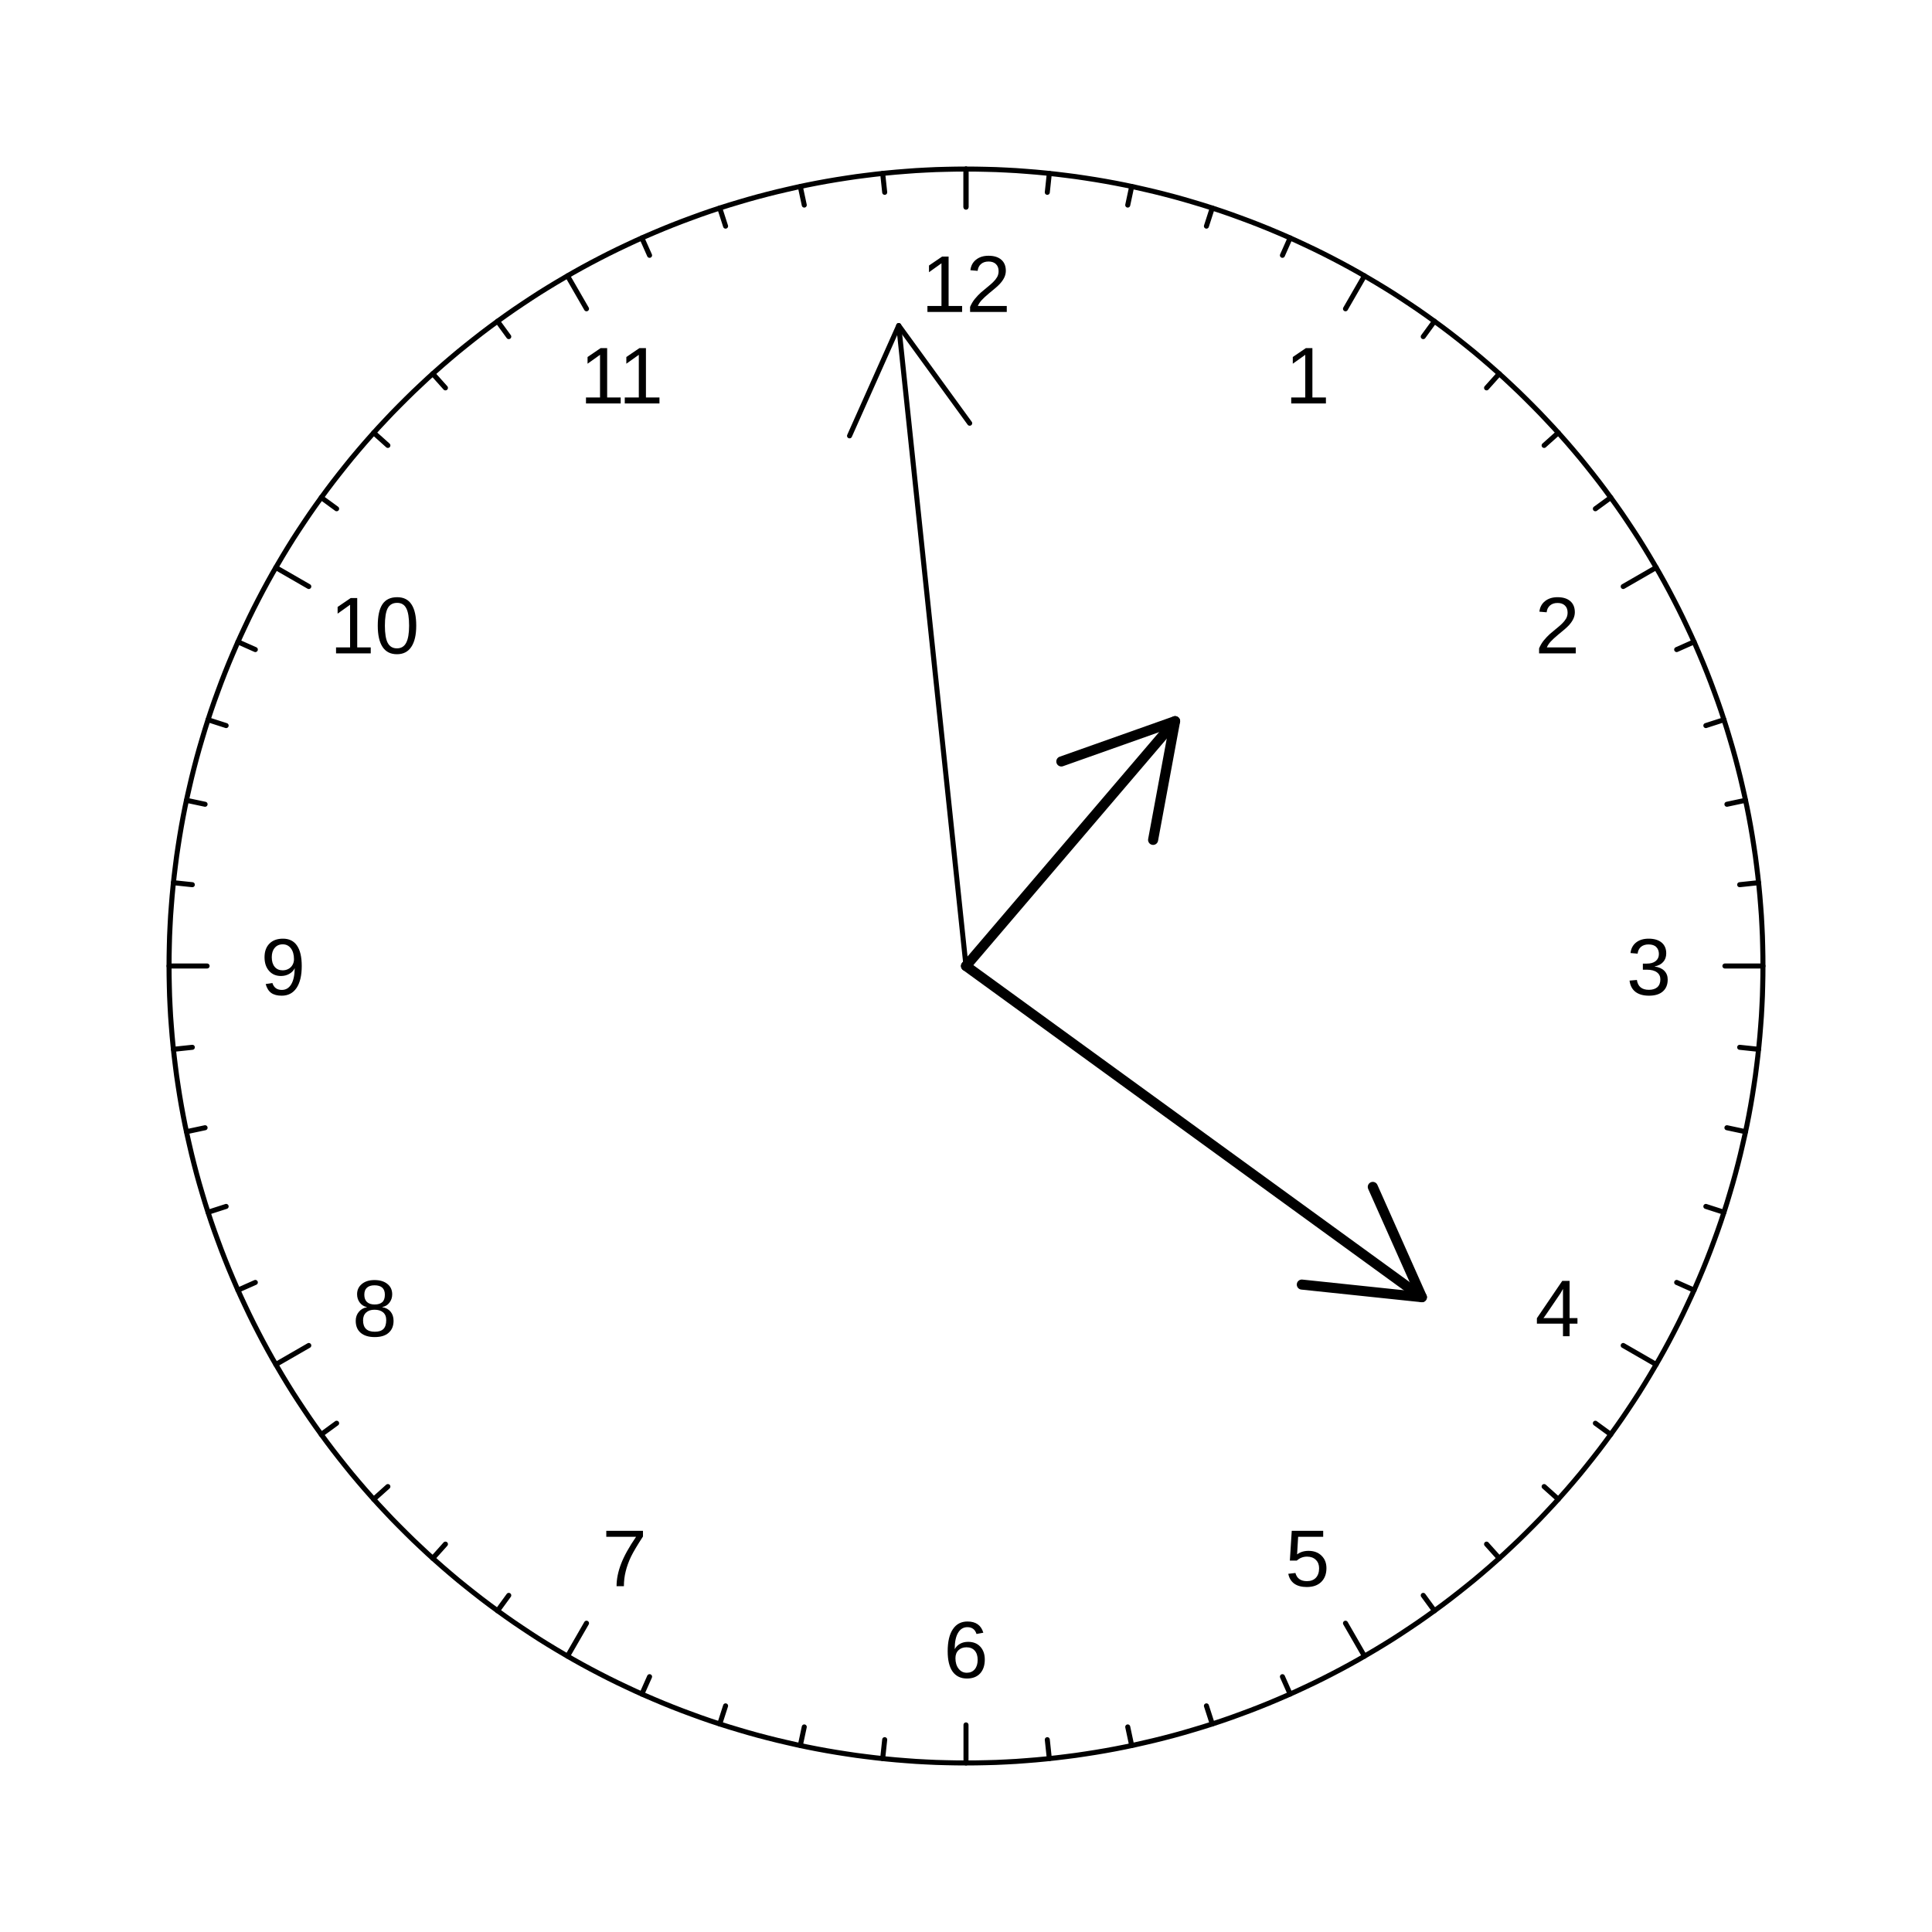
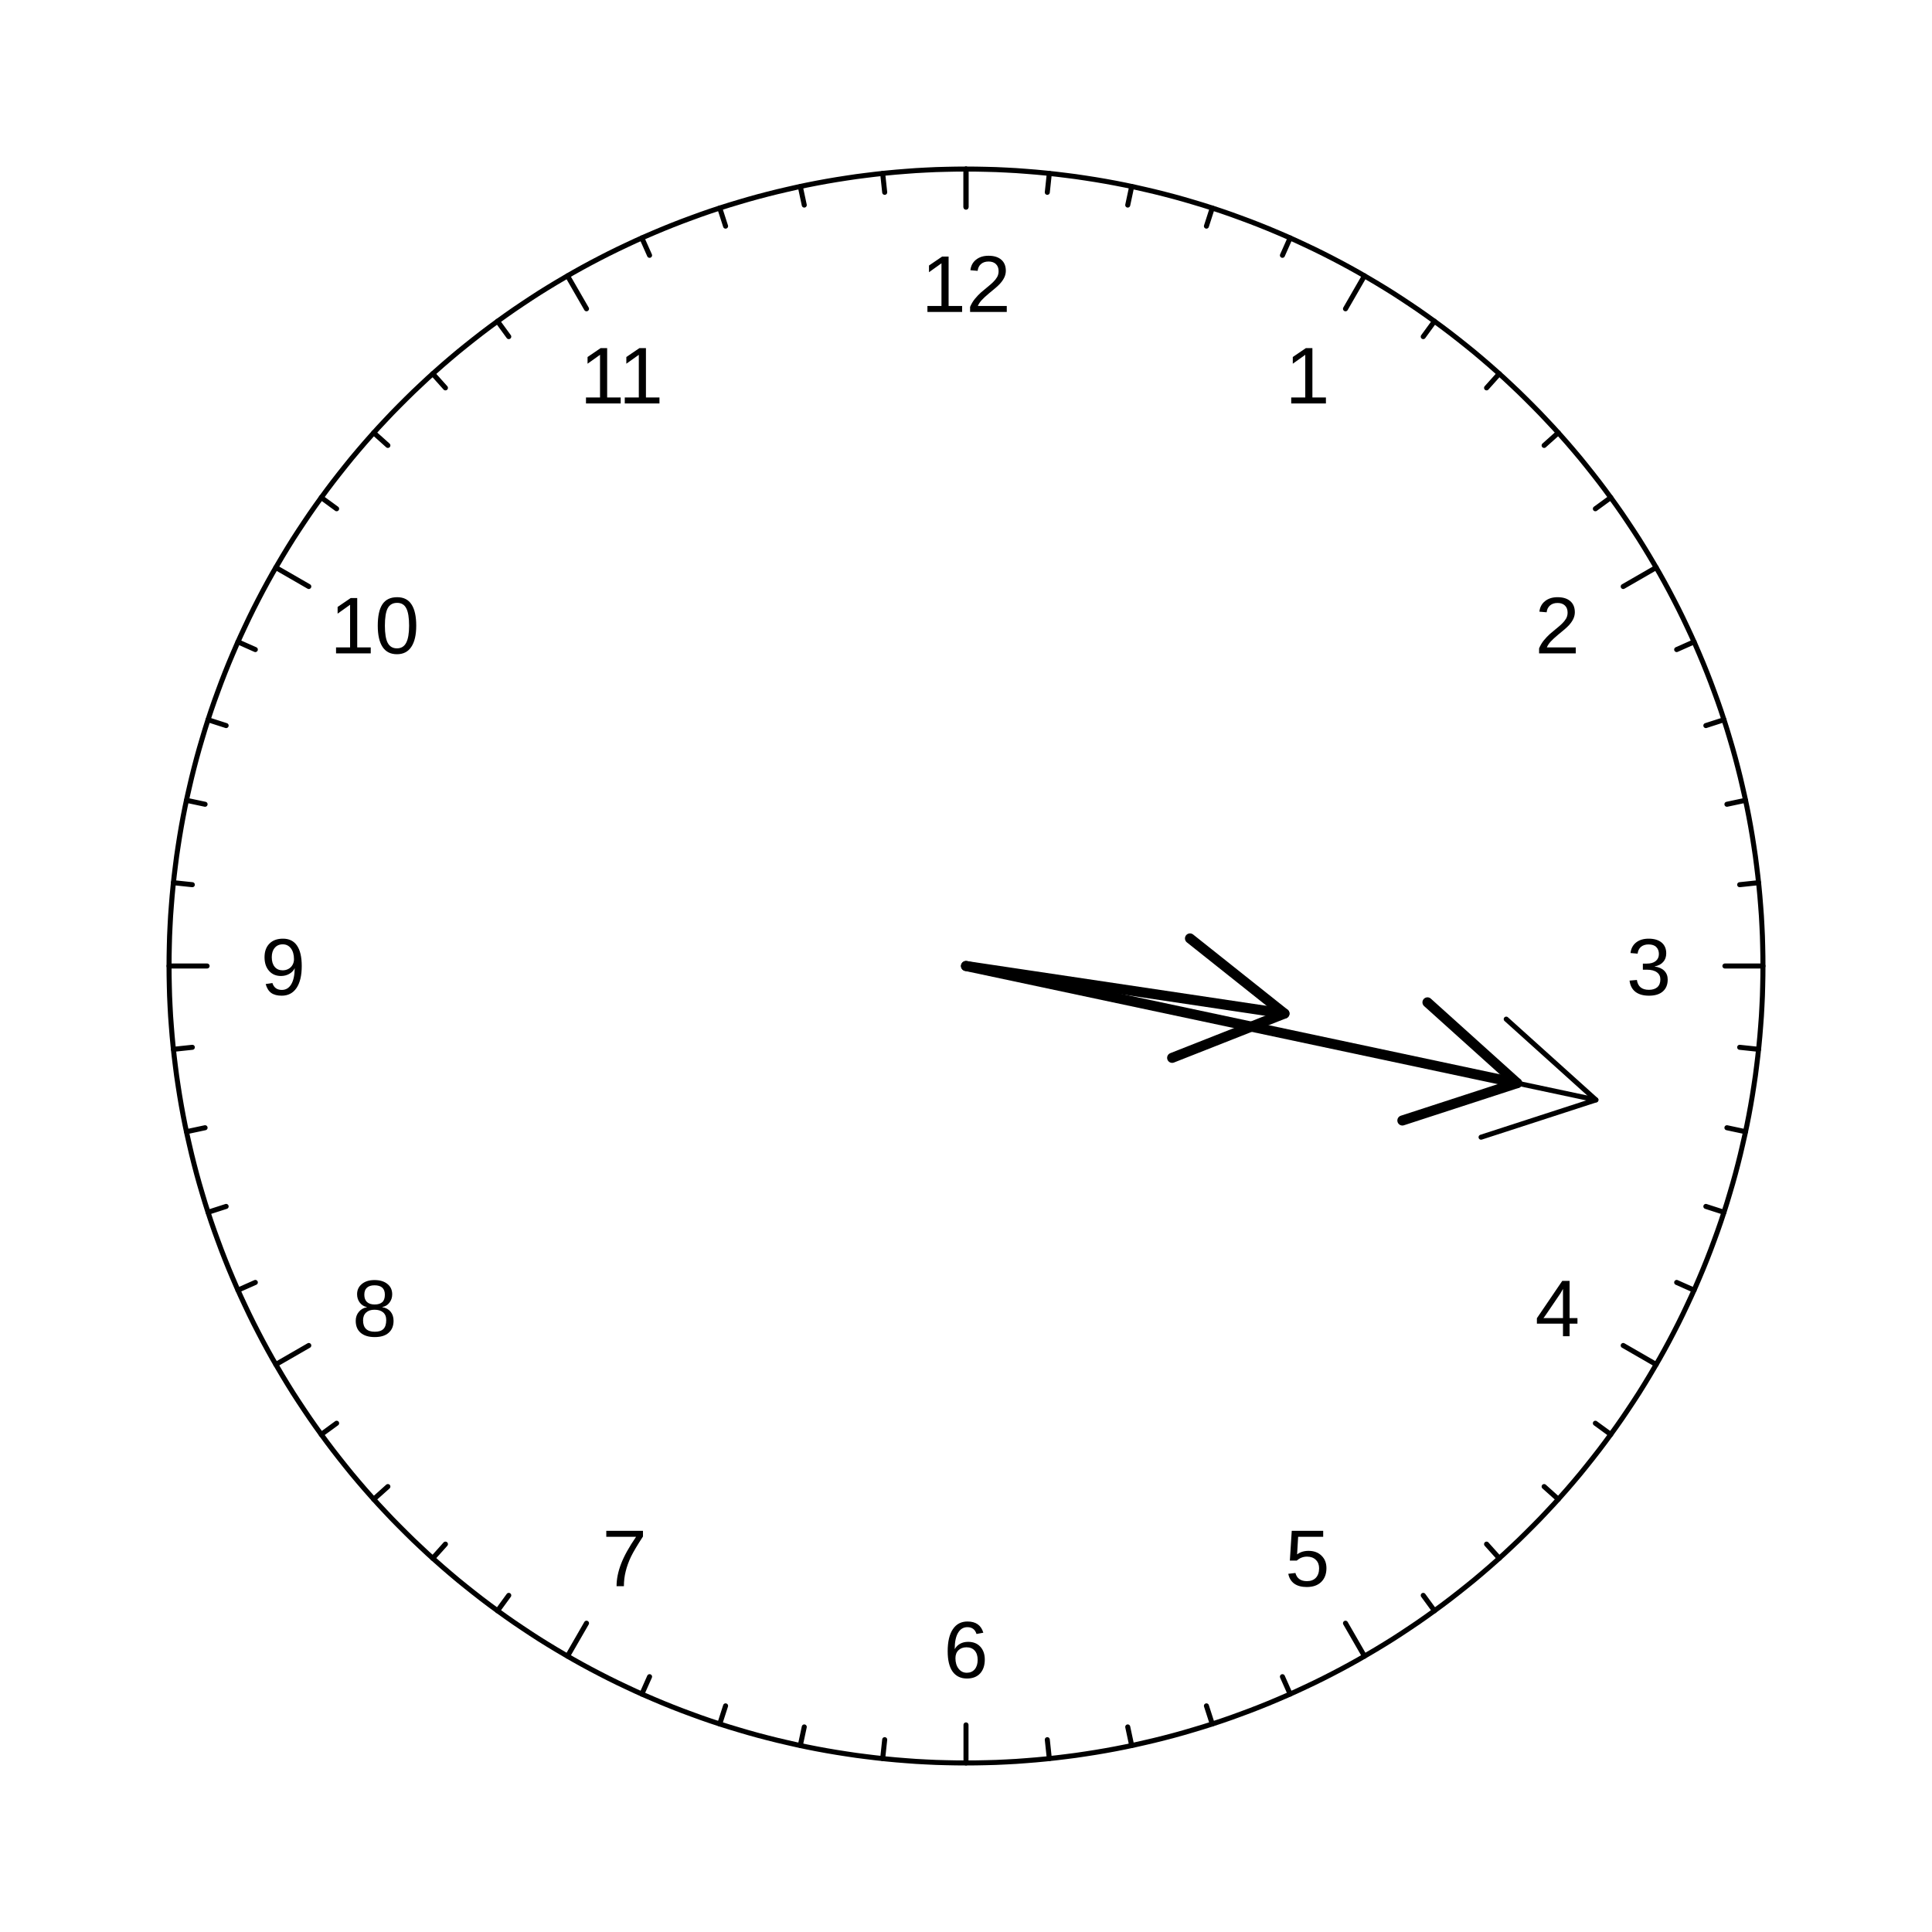
<svg xmlns="http://www.w3.org/2000/svg" viewBox="0 0 288.00 288.00">
  <defs>
    <style type="text/css">
    line, polyline, path, rect, circle {
      fill: none;
      stroke: #000000;
      stroke-linecap: round;
      stroke-linejoin: round;
      stroke-miterlimit: 10.00;
    }
  </style>
  </defs>
  <rect width="100%" height="100%" style="stroke: none; fill: #FFFFFF;" />
  <defs>
    <clipPath id="cpMTQuNHwyNzMuNnwyNzMuNnwxNC40">
      <rect x="14.40" y="14.40" width="259.20" height="259.20" />
    </clipPath>
  </defs>
  <polyline points="144.00,49.20 144.00,47.70 144.00,46.20 144.00,44.70 144.00,43.20 144.00,41.70 144.00,40.20 144.00,38.70 144.00,37.20 144.00,35.70 144.00,34.20 144.00,32.70 144.00,31.20 144.00,29.70 144.00,28.20 144.00,26.70 144.00,25.20 145.49,25.21 146.99,25.24 148.48,25.28 149.97,25.35 151.46,25.43 152.95,25.54 154.44,25.66 155.92,25.80 157.41,25.96 158.89,26.14 160.37,26.33 161.85,26.55 163.32,26.78 164.79,27.03 166.26,27.30 167.73,27.59 169.19,27.90 170.64,28.23 172.10,28.57 173.54,28.93 174.99,29.31 176.43,29.71 177.86,30.13 179.29,30.56 180.71,31.01 182.13,31.48 183.54,31.97 184.94,32.48 186.34,33.00 187.73,33.54 189.12,34.10 190.50,34.68 191.87,35.27 193.23,35.88 194.58,36.51 195.93,37.15 197.27,37.81 198.60,38.49 199.92,39.18 201.23,39.89 202.54,40.62 203.83,41.37 205.12,42.13 206.39,42.90 207.66,43.69 208.91,44.50 210.16,45.33 211.39,46.16 212.62,47.02 213.83,47.89 215.03,48.77 216.22,49.67 217.40,50.59 218.57,51.52 219.73,52.46 220.87,53.42 222.00,54.39 223.12,55.38 224.23,56.38 225.32,57.40 226.41,58.43 227.47,59.47 228.53,60.53 229.57,61.59 230.60,62.68 231.62,63.77 232.62,64.88 233.61,66.00 234.58,67.13 235.54,68.27 236.48,69.43 237.41,70.60 238.33,71.78 239.23,72.97 240.11,74.17 240.98,75.38 241.84,76.61 242.67,77.84 243.50,79.09 244.31,80.34 245.10,81.61 245.87,82.88 246.63,84.17 247.38,85.46 248.11,86.77 248.82,88.08 249.51,89.40 250.19,90.73 250.85,92.07 251.49,93.42 252.12,94.77 252.73,96.13 253.32,97.50 253.90,98.88 254.46,100.27 255.00,101.66 255.52,103.06 256.03,104.46 256.52,105.87 256.99,107.29 257.44,108.71 257.87,110.14 258.29,111.57 258.69,113.01 259.07,114.46 259.43,115.90 259.77,117.36 260.10,118.81 260.41,120.27 260.70,121.74 260.97,123.21 261.22,124.68 261.45,126.15 261.67,127.63 261.86,129.11 262.04,130.59 262.20,132.08 262.34,133.56 262.46,135.05 262.57,136.54 262.65,138.03 262.72,139.52 262.76,141.01 262.79,142.51 262.80,144.00 262.79,145.49 262.76,146.99 262.72,148.48 262.65,149.97 262.57,151.46 262.46,152.95 262.34,154.44 262.20,155.92 262.04,157.41 261.86,158.89 261.67,160.37 261.45,161.85 261.22,163.32 260.97,164.79 260.70,166.26 260.41,167.73 260.10,169.19 259.77,170.64 259.43,172.10 259.07,173.54 258.69,174.99 258.29,176.43 257.87,177.86 257.44,179.29 256.99,180.71 256.52,182.13 256.03,183.54 255.52,184.94 255.00,186.34 254.46,187.73 253.90,189.12 253.32,190.50 252.73,191.87 252.12,193.23 251.49,194.58 250.85,195.93 250.19,197.27 249.51,198.60 248.82,199.92 248.11,201.23 247.38,202.54 246.63,203.83 245.87,205.12 245.10,206.39 244.31,207.66 243.50,208.91 242.67,210.16 241.84,211.39 240.98,212.62 240.11,213.83 239.23,215.03 238.33,216.22 237.41,217.40 236.48,218.57 235.54,219.73 234.58,220.87 233.61,222.00 232.62,223.12 231.62,224.23 230.60,225.32 229.57,226.41 228.53,227.47 227.47,228.53 226.41,229.57 225.32,230.60 224.23,231.62 223.12,232.62 222.00,233.61 220.87,234.58 219.73,235.54 218.57,236.48 217.40,237.41 216.22,238.33 215.03,239.23 213.83,240.11 212.62,240.98 211.39,241.84 210.16,242.67 208.91,243.50 207.66,244.31 206.39,245.10 205.12,245.87 203.83,246.63 202.54,247.38 201.23,248.11 199.92,248.82 198.60,249.51 197.27,250.19 195.93,250.85 194.58,251.49 193.23,252.12 191.87,252.73 190.50,253.32 189.12,253.90 187.73,254.46 186.34,255.00 184.94,255.52 183.54,256.03 182.13,256.52 180.71,256.99 179.29,257.44 177.86,257.87 176.43,258.29 174.99,258.69 173.54,259.07 172.10,259.43 170.64,259.77 169.19,260.10 167.73,260.41 166.26,260.70 164.79,260.97 163.32,261.22 161.85,261.45 160.37,261.67 158.89,261.86 157.41,262.04 155.92,262.20 154.44,262.34 152.95,262.46 151.46,262.57 149.97,262.65 148.48,262.72 146.99,262.76 145.49,262.79 144.00,262.80 142.51,262.79 141.01,262.76 139.52,262.72 138.03,262.65 136.54,262.57 135.05,262.46 133.56,262.34 132.08,262.20 130.59,262.04 129.11,261.86 127.63,261.67 126.15,261.45 124.68,261.22 123.21,260.97 121.74,260.70 120.27,260.41 118.81,260.10 117.36,259.77 115.90,259.43 114.46,259.07 113.01,258.69 111.57,258.29 110.14,257.87 108.71,257.44 107.29,256.99 105.87,256.52 104.46,256.03 103.06,255.52 101.66,255.00 100.27,254.46 98.88,253.90 97.50,253.32 96.13,252.73 94.77,252.12 93.42,251.49 92.07,250.85 90.73,250.19 89.40,249.51 88.08,248.82 86.77,248.11 85.46,247.38 84.17,246.63 82.88,245.87 81.61,245.10 80.34,244.31 79.09,243.50 77.84,242.67 76.61,241.84 75.38,240.98 74.17,240.11 72.97,239.23 71.78,238.33 70.60,237.41 69.43,236.48 68.27,235.54 67.13,234.58 66.00,233.61 64.88,232.62 63.77,231.62 62.68,230.60 61.59,229.57 60.53,228.53 59.47,227.47 58.43,226.41 57.40,225.32 56.38,224.23 55.38,223.12 54.39,222.00 53.42,220.87 52.46,219.73 51.52,218.57 50.59,217.40 49.67,216.22 48.77,215.03 47.89,213.83 47.02,212.62 46.16,211.39 45.33,210.16 44.50,208.91 43.69,207.66 42.90,206.39 42.13,205.12 41.37,203.83 40.62,202.54 39.89,201.23 39.18,199.92 38.49,198.60 37.81,197.27 37.15,195.93 36.51,194.58 35.88,193.23 35.27,191.87 34.68,190.50 34.10,189.12 33.54,187.73 33.00,186.34 32.48,184.94 31.97,183.54 31.48,182.13 31.01,180.71 30.56,179.29 30.13,177.86 29.71,176.43 29.31,174.99 28.93,173.54 28.57,172.10 28.23,170.64 27.90,169.19 27.59,167.73 27.30,166.26 27.03,164.79 26.78,163.32 26.55,161.85 26.33,160.37 26.14,158.89 25.96,157.41 25.80,155.92 25.66,154.44 25.54,152.95 25.43,151.46 25.35,149.97 25.28,148.48 25.24,146.99 25.21,145.49 25.20,144.00 25.21,142.51 25.24,141.01 25.28,139.52 25.35,138.03 25.43,136.54 25.54,135.05 25.66,133.56 25.80,132.08 25.96,130.59 26.14,129.11 26.33,127.63 26.55,126.15 26.78,124.68 27.03,123.21 27.30,121.74 27.59,120.27 27.90,118.81 28.23,117.36 28.57,115.90 28.93,114.46 29.31,113.01 29.71,111.57 30.13,110.14 30.56,108.71 31.01,107.29 31.48,105.87 31.97,104.46 32.48,103.06 33.00,101.66 33.54,100.27 34.10,98.88 34.68,97.50 35.27,96.13 35.88,94.77 36.51,93.42 37.15,92.07 37.81,90.73 38.49,89.40 39.18,88.08 39.89,86.77 40.62,85.46 41.37,84.17 42.13,82.88 42.90,81.61 43.69,80.34 44.50,79.09 45.33,77.84 46.16,76.61 47.02,75.38 47.89,74.17 48.77,72.97 49.67,71.78 50.59,70.60 51.52,69.43 52.46,68.27 53.42,67.13 54.39,66.00 55.38,64.88 56.38,63.77 57.40,62.68 58.43,61.59 59.47,60.53 60.53,59.47 61.59,58.43 62.68,57.40 63.77,56.38 64.88,55.38 66.00,54.39 67.13,53.42 68.27,52.46 69.43,51.52 70.60,50.59 71.78,49.67 72.97,48.77 74.17,47.89 75.38,47.02 76.61,46.16 77.84,45.33 79.09,44.50 80.34,43.69 81.61,42.90 82.88,42.13 84.17,41.37 85.46,40.62 86.77,39.89 88.08,39.18 89.40,38.49 90.73,37.81 92.07,37.15 93.42,36.51 94.77,35.88 96.13,35.27 97.50,34.68 98.88,34.10 100.27,33.54 101.66,33.00 103.06,32.48 104.46,31.97 105.87,31.48 107.29,31.01 108.71,30.56 110.14,30.13 111.57,29.71 113.01,29.31 114.46,28.93 115.90,28.57 117.36,28.23 118.81,27.90 120.27,27.59 121.74,27.30 123.21,27.03 124.68,26.78 126.15,26.55 127.63,26.33 129.11,26.14 130.59,25.96 132.08,25.80 133.56,25.66 135.05,25.54 136.54,25.43 138.03,25.35 139.52,25.28 141.01,25.24 142.51,25.21 144.00,25.20 144.00,26.70 144.00,28.20 144.00,29.70 144.00,31.20 144.00,32.70 144.00,34.20 144.00,35.70 144.00,37.20 144.00,38.70 144.00,40.20 144.00,41.70 144.00,43.20 144.00,44.70 144.00,46.20 144.00,47.70 144.00,49.20 142.81,49.21 141.62,49.23 140.43,49.27 139.24,49.32 138.05,49.39 136.86,49.47 135.67,49.57 134.49,49.68 133.30,49.81 132.12,49.95 130.94,50.10 129.76,50.28 128.58,50.46 127.41,50.66 126.24,50.88 125.07,51.11 123.90,51.35 122.74,51.61 121.58,51.89 120.42,52.18 119.27,52.48 118.12,52.80 116.98,53.13 115.84,53.48 114.71,53.84 113.57,54.22 112.45,54.60 111.33,55.01 110.21,55.43 109.10,55.86 108.00,56.30 106.90,56.76 105.80,57.24 104.72,57.72 103.64,58.22 102.56,58.74 101.49,59.26 100.43,59.80 99.38,60.36 98.33,60.93 97.29,61.51 96.26,62.10 95.23,62.71 94.21,63.33 93.20,63.96 92.20,64.60 91.21,65.26 90.22,65.93 89.25,66.61 88.28,67.31 87.32,68.01 86.37,68.73 85.43,69.46 84.49,70.20 83.57,70.96 82.66,71.72 81.76,72.50 80.86,73.28 79.98,74.08 79.10,74.89 78.24,75.71 77.39,76.55 76.55,77.39 75.71,78.24 74.89,79.10 74.08,79.98 73.28,80.86 72.50,81.76 71.72,82.66 70.96,83.57 70.20,84.49 69.46,85.43 68.73,86.37 68.01,87.32 67.31,88.28 66.61,89.25 65.93,90.22 65.26,91.21 64.60,92.20 63.96,93.20 63.33,94.21 62.71,95.23 62.10,96.26 61.51,97.29 60.93,98.33 60.36,99.38 59.80,100.43 59.26,101.49 58.74,102.56 58.22,103.64 57.72,104.72 57.24,105.80 56.76,106.90 56.30,108.00 55.86,109.10 55.43,110.21 55.01,111.33 54.60,112.45 54.22,113.57 53.84,114.71 53.48,115.84 53.13,116.98 52.80,118.12 52.48,119.27 52.18,120.42 51.89,121.58 51.61,122.74 51.35,123.90 51.11,125.07 50.88,126.24 50.66,127.41 50.46,128.58 50.28,129.76 50.10,130.94 49.95,132.12 49.81,133.30 49.68,134.49 49.57,135.67 49.47,136.86 49.39,138.05 49.32,139.24 49.27,140.43 49.23,141.62 49.21,142.81 49.20,144.00 49.21,145.19 49.23,146.38 49.27,147.57 49.32,148.76 49.39,149.95 49.47,151.14 49.57,152.33 49.68,153.51 49.81,154.70 49.95,155.88 50.10,157.06 50.28,158.24 50.46,159.42 50.66,160.59 50.88,161.76 51.11,162.93 51.35,164.10 51.61,165.26 51.89,166.42 52.18,167.58 52.48,168.73 52.80,169.88 53.13,171.02 53.48,172.16 53.84,173.29 54.22,174.43 54.60,175.55 55.01,176.67 55.43,177.79 55.86,178.90 56.30,180.00 56.76,181.10 57.24,182.20 57.72,183.28 58.22,184.36 58.74,185.44 59.26,186.51 59.80,187.57 60.36,188.62 60.93,189.67 61.51,190.71 62.10,191.74 62.71,192.77 63.33,193.79 63.96,194.80 64.60,195.80 65.26,196.79 65.93,197.78 66.61,198.75 67.31,199.72 68.01,200.68 68.73,201.63 69.46,202.57 70.20,203.51 70.96,204.43 71.72,205.34 72.50,206.24 73.28,207.14 74.08,208.02 74.89,208.90 75.71,209.76 76.55,210.61 77.39,211.45 78.24,212.29 79.10,213.11 79.98,213.92 80.86,214.72 81.76,215.50 82.66,216.28 83.57,217.04 84.49,217.80 85.43,218.54 86.37,219.27 87.32,219.99 88.28,220.69 89.25,221.39 90.22,222.07 91.21,222.74 92.20,223.40 93.20,224.04 94.21,224.67 95.23,225.29 96.26,225.90 97.29,226.49 98.33,227.07 99.38,227.64 100.43,228.20 101.49,228.74 102.56,229.26 103.64,229.78 104.72,230.28 105.80,230.76 106.90,231.24 108.00,231.70 109.10,232.14 110.21,232.57 111.33,232.99 112.45,233.40 113.57,233.78 114.71,234.16 115.84,234.52 116.98,234.87 118.12,235.20 119.27,235.52 120.42,235.82 121.58,236.11 122.74,236.39 123.90,236.65 125.07,236.89 126.24,237.12 127.41,237.34 128.58,237.54 129.76,237.72 130.94,237.90 132.12,238.05 133.30,238.19 134.49,238.32 135.67,238.43 136.86,238.53 138.05,238.61 139.24,238.68 140.43,238.73 141.62,238.77 142.81,238.79 144.00,238.80 145.19,238.79 146.38,238.77 147.57,238.73 148.76,238.68 149.95,238.61 151.14,238.53 152.33,238.43 153.51,238.32 154.70,238.19 155.88,238.05 157.06,237.90 158.24,237.72 159.42,237.54 160.59,237.34 161.76,237.12 162.93,236.89 164.10,236.65 165.26,236.39 166.42,236.11 167.58,235.82 168.73,235.52 169.88,235.20 171.02,234.87 172.16,234.52 173.29,234.16 174.43,233.78 175.55,233.40 176.67,232.99 177.79,232.57 178.90,232.14 180.00,231.70 181.10,231.24 182.20,230.76 183.28,230.28 184.36,229.78 185.44,229.26 186.51,228.74 187.57,228.20 188.62,227.64 189.67,227.07 190.71,226.49 191.74,225.90 192.77,225.29 193.79,224.67 194.80,224.04 195.80,223.40 196.79,222.74 197.78,222.07 198.75,221.39 199.72,220.69 200.68,219.99 201.63,219.27 202.57,218.54 203.51,217.80 204.43,217.04 205.34,216.28 206.24,215.50 207.14,214.72 208.02,213.92 208.90,213.11 209.76,212.29 210.61,211.45 211.45,210.61 212.29,209.76 213.11,208.90 213.92,208.02 214.72,207.14 215.50,206.24 216.28,205.34 217.04,204.43 217.80,203.51 218.54,202.57 219.27,201.63 219.99,200.68 220.69,199.72 221.39,198.75 222.07,197.78 222.74,196.79 223.40,195.80 224.04,194.80 224.67,193.79 225.29,192.77 225.90,191.74 226.49,190.71 227.07,189.67 227.64,188.62 228.20,187.57 228.74,186.51 229.26,185.44 229.78,184.36 230.28,183.28 230.76,182.20 231.24,181.10 231.70,180.00 232.14,178.90 232.57,177.79 232.99,176.67 233.40,175.55 233.78,174.43 234.16,173.29 234.52,172.16 234.87,171.02 235.20,169.88 235.52,168.73 235.82,167.58 236.11,166.42 236.39,165.26 236.65,164.10 236.89,162.93 237.12,161.76 237.34,160.59 237.54,159.42 237.72,158.24 237.90,157.06 238.05,155.88 238.19,154.70 238.32,153.51 238.43,152.33 238.53,151.14 238.61,149.95 238.68,148.76 238.73,147.57 238.77,146.38 238.79,145.19 238.80,144.00 238.79,142.81 238.77,141.62 238.73,140.43 238.68,139.24 238.61,138.05 238.53,136.86 238.43,135.67 238.32,134.49 238.19,133.30 238.05,132.12 237.90,130.94 237.72,129.76 237.54,128.58 237.34,127.41 237.12,126.24 236.89,125.07 236.65,123.90 236.39,122.74 236.11,121.58 235.82,120.42 235.52,119.27 235.20,118.12 234.87,116.98 234.52,115.84 234.16,114.71 233.78,113.57 233.40,112.45 232.99,111.33 232.57,110.21 232.14,109.10 231.70,108.00 231.24,106.90 230.76,105.80 230.28,104.72 229.78,103.64 229.26,102.56 228.74,101.49 228.20,100.43 227.64,99.38 227.07,98.33 226.49,97.29 225.90,96.26 225.29,95.23 224.67,94.21 224.04,93.20 223.40,92.20 222.74,91.21 222.07,90.22 221.39,89.25 220.69,88.28 219.99,87.32 219.27,86.37 218.54,85.43 217.80,84.49 217.04,83.57 216.28,82.66 215.50,81.76 214.72,80.86 213.92,79.98 213.11,79.10 212.29,78.24 211.45,77.39 210.61,76.55 209.76,75.71 208.90,74.89 208.02,74.08 207.14,73.28 206.24,72.50 205.34,71.72 204.43,70.96 203.51,70.20 202.57,69.46 201.63,68.73 200.68,68.01 199.72,67.31 198.75,66.61 197.78,65.93 196.79,65.26 195.80,64.60 194.80,63.96 193.79,63.33 192.77,62.71 191.74,62.10 190.71,61.51 189.67,60.93 188.62,60.36 187.57,59.80 186.51,59.26 185.44,58.74 184.36,58.22 183.28,57.72 182.20,57.24 181.10,56.76 180.00,56.30 178.90,55.86 177.79,55.43 176.67,55.01 175.55,54.60 174.43,54.22 173.29,53.84 172.16,53.48 171.02,53.13 169.88,52.80 168.73,52.48 167.58,52.18 166.42,51.89 165.26,51.61 164.10,51.35 162.93,51.11 161.76,50.88 160.59,50.66 159.42,50.46 158.24,50.28 157.06,50.10 155.88,49.95 154.70,49.81 153.51,49.68 152.33,49.57 151.14,49.47 149.95,49.39 148.76,49.32 147.57,49.27 146.38,49.23 145.19,49.21 144.00,49.20 144.00,49.20 " style="stroke-width: 0.75; stroke: none;" clip-path="url(#cpMTQuNHwyNzMuNnwyNzMuNnwxNC40)" />
  <polyline points="144.00,25.20 145.49,25.21 146.99,25.24 148.48,25.28 149.97,25.35 151.46,25.43 152.95,25.54 154.44,25.66 155.92,25.80 157.41,25.96 158.89,26.14 160.37,26.33 161.85,26.55 163.32,26.78 164.79,27.03 166.26,27.30 167.73,27.59 169.19,27.90 170.64,28.23 172.10,28.57 173.54,28.93 174.99,29.31 176.43,29.71 177.86,30.13 179.29,30.56 180.71,31.01 182.13,31.48 183.54,31.97 184.94,32.48 186.34,33.00 187.73,33.54 189.12,34.10 190.50,34.68 191.87,35.27 193.23,35.88 194.58,36.51 195.93,37.15 197.27,37.81 198.60,38.49 199.92,39.18 201.23,39.89 202.54,40.62 203.83,41.37 205.12,42.13 206.39,42.90 207.66,43.69 208.91,44.50 210.16,45.33 211.39,46.16 212.62,47.02 213.83,47.89 215.03,48.77 216.22,49.67 217.40,50.59 218.57,51.52 219.73,52.46 220.87,53.42 222.00,54.39 223.12,55.38 224.23,56.38 225.32,57.40 226.41,58.43 227.47,59.47 228.53,60.53 229.57,61.59 230.60,62.68 231.62,63.77 232.62,64.88 233.61,66.00 234.58,67.13 235.54,68.27 236.48,69.43 237.41,70.60 238.33,71.78 239.23,72.97 240.11,74.17 240.98,75.38 241.84,76.61 242.67,77.84 243.50,79.09 244.31,80.34 245.10,81.61 245.87,82.88 246.63,84.17 247.38,85.46 248.11,86.77 248.82,88.08 249.51,89.40 250.19,90.73 250.85,92.07 251.49,93.42 252.12,94.77 252.73,96.13 253.32,97.50 253.90,98.88 254.46,100.27 255.00,101.66 255.52,103.06 256.03,104.46 256.52,105.87 256.99,107.29 257.44,108.71 257.87,110.14 258.29,111.57 258.69,113.01 259.07,114.46 259.43,115.90 259.77,117.36 260.10,118.81 260.41,120.27 260.70,121.74 260.97,123.21 261.22,124.68 261.45,126.15 261.67,127.63 261.86,129.11 262.04,130.59 262.20,132.08 262.34,133.56 262.46,135.05 262.57,136.54 262.65,138.03 262.72,139.52 262.76,141.01 262.79,142.51 262.80,144.00 262.79,145.49 262.76,146.99 262.72,148.48 262.65,149.97 262.57,151.46 262.46,152.95 262.34,154.44 262.20,155.92 262.04,157.41 261.86,158.89 261.67,160.37 261.45,161.85 261.22,163.32 260.97,164.79 260.70,166.26 260.41,167.73 260.10,169.19 259.77,170.64 259.43,172.10 259.07,173.54 258.69,174.99 258.29,176.43 257.87,177.86 257.44,179.29 256.99,180.71 256.52,182.13 256.03,183.54 255.52,184.94 255.00,186.34 254.46,187.73 253.90,189.12 253.32,190.50 252.73,191.87 252.12,193.23 251.49,194.58 250.85,195.93 250.19,197.27 249.51,198.60 248.82,199.92 248.11,201.23 247.38,202.54 246.63,203.83 245.87,205.12 245.10,206.39 244.31,207.66 243.50,208.91 242.67,210.16 241.84,211.39 240.98,212.62 240.11,213.83 239.23,215.03 238.33,216.22 237.41,217.40 236.48,218.57 235.54,219.73 234.58,220.87 233.61,222.00 232.62,223.12 231.62,224.23 230.60,225.32 229.57,226.41 228.53,227.47 227.47,228.53 226.41,229.57 225.32,230.60 224.23,231.62 223.12,232.62 222.00,233.61 220.87,234.58 219.73,235.54 218.57,236.48 217.40,237.41 216.22,238.33 215.03,239.23 213.83,240.11 212.62,240.98 211.39,241.84 210.16,242.67 208.91,243.50 207.66,244.31 206.39,245.10 205.12,245.87 203.83,246.63 202.54,247.38 201.23,248.11 199.92,248.82 198.60,249.51 197.27,250.19 195.93,250.85 194.58,251.49 193.23,252.12 191.87,252.73 190.50,253.32 189.12,253.90 187.73,254.46 186.34,255.00 184.94,255.52 183.54,256.03 182.13,256.52 180.71,256.99 179.29,257.44 177.86,257.87 176.43,258.29 174.99,258.69 173.54,259.07 172.10,259.43 170.64,259.77 169.19,260.10 167.73,260.41 166.26,260.70 164.79,260.97 163.32,261.22 161.85,261.45 160.37,261.67 158.89,261.86 157.41,262.04 155.92,262.20 154.44,262.34 152.95,262.46 151.46,262.57 149.97,262.65 148.48,262.72 146.99,262.76 145.49,262.79 144.00,262.80 142.51,262.79 141.01,262.76 139.52,262.72 138.03,262.65 136.54,262.57 135.05,262.46 133.56,262.34 132.08,262.20 130.59,262.04 129.11,261.86 127.63,261.67 126.15,261.45 124.68,261.22 123.21,260.97 121.74,260.70 120.27,260.41 118.81,260.10 117.36,259.77 115.90,259.43 114.46,259.07 113.01,258.69 111.57,258.29 110.14,257.87 108.71,257.44 107.29,256.99 105.87,256.52 104.46,256.03 103.06,255.52 101.66,255.00 100.27,254.46 98.88,253.90 97.50,253.32 96.13,252.73 94.77,252.12 93.42,251.49 92.07,250.85 90.73,250.19 89.40,249.51 88.08,248.82 86.77,248.11 85.46,247.38 84.17,246.63 82.88,245.87 81.61,245.10 80.34,244.31 79.09,243.50 77.84,242.67 76.61,241.84 75.38,240.98 74.17,240.11 72.97,239.23 71.78,238.33 70.60,237.41 69.43,236.48 68.27,235.54 67.13,234.58 66.00,233.61 64.88,232.62 63.77,231.62 62.68,230.60 61.59,229.57 60.53,228.53 59.47,227.47 58.43,226.41 57.40,225.32 56.38,224.23 55.38,223.12 54.39,222.00 53.42,220.87 52.46,219.73 51.52,218.57 50.59,217.40 49.67,216.22 48.77,215.03 47.89,213.83 47.02,212.62 46.16,211.39 45.33,210.16 44.50,208.91 43.69,207.66 42.90,206.39 42.13,205.12 41.37,203.83 40.62,202.54 39.89,201.23 39.18,199.92 38.49,198.60 37.81,197.27 37.15,195.93 36.51,194.58 35.88,193.23 35.27,191.87 34.68,190.50 34.10,189.12 33.54,187.73 33.00,186.34 32.48,184.94 31.97,183.54 31.48,182.13 31.01,180.71 30.56,179.29 30.13,177.86 29.71,176.43 29.31,174.99 28.93,173.54 28.57,172.10 28.23,170.64 27.90,169.19 27.59,167.73 27.30,166.26 27.03,164.79 26.78,163.32 26.55,161.85 26.33,160.37 26.14,158.89 25.96,157.41 25.80,155.92 25.66,154.44 25.54,152.95 25.43,151.46 25.35,149.97 25.28,148.48 25.24,146.99 25.21,145.49 25.20,144.00 25.21,142.51 25.24,141.01 25.28,139.52 25.35,138.03 25.43,136.54 25.54,135.05 25.66,133.56 25.80,132.08 25.96,130.59 26.14,129.11 26.33,127.63 26.55,126.15 26.78,124.68 27.03,123.21 27.30,121.74 27.59,120.27 27.90,118.81 28.23,117.36 28.57,115.90 28.93,114.46 29.31,113.01 29.71,111.57 30.13,110.14 30.56,108.71 31.01,107.29 31.48,105.87 31.97,104.46 32.48,103.06 33.00,101.66 33.54,100.27 34.10,98.88 34.68,97.50 35.27,96.13 35.88,94.77 36.51,93.42 37.15,92.07 37.81,90.73 38.49,89.40 39.18,88.08 39.89,86.77 40.62,85.46 41.37,84.17 42.13,82.88 42.90,81.61 43.69,80.34 44.50,79.09 45.33,77.84 46.16,76.61 47.02,75.38 47.89,74.17 48.77,72.97 49.67,71.78 50.59,70.60 51.52,69.43 52.46,68.27 53.42,67.13 54.39,66.00 55.38,64.88 56.38,63.77 57.40,62.68 58.43,61.59 59.47,60.53 60.53,59.47 61.59,58.43 62.68,57.40 63.77,56.38 64.88,55.38 66.00,54.39 67.13,53.42 68.27,52.46 69.43,51.52 70.60,50.59 71.78,49.67 72.97,48.77 74.17,47.89 75.38,47.02 76.61,46.16 77.84,45.33 79.09,44.50 80.34,43.69 81.61,42.90 82.88,42.13 84.17,41.37 85.46,40.62 86.77,39.89 88.08,39.18 89.40,38.49 90.73,37.81 92.07,37.15 93.42,36.51 94.77,35.88 96.13,35.27 97.50,34.68 98.88,34.10 100.27,33.54 101.66,33.00 103.06,32.48 104.46,31.97 105.87,31.48 107.29,31.01 108.71,30.56 110.14,30.13 111.57,29.71 113.01,29.31 114.46,28.93 115.90,28.57 117.36,28.23 118.81,27.90 120.27,27.59 121.74,27.30 123.21,27.03 124.68,26.78 126.15,26.55 127.63,26.33 129.11,26.14 130.59,25.96 132.08,25.80 133.56,25.66 135.05,25.54 136.54,25.43 138.03,25.35 139.52,25.28 141.01,25.24 142.51,25.21 144.00,25.20 " style="stroke-width: 0.75;" clip-path="url(#cpMTQuNHwyNzMuNnwyNzMuNnwxNC40)" />
  <polyline points="144.00,25.20 144.00,30.87 " style="stroke-width: 0.75;" clip-path="url(#cpMTQuNHwyNzMuNnwyNzMuNnwxNC40)" />
  <polyline points="203.40,41.12 200.57,46.03 " style="stroke-width: 0.75;" clip-path="url(#cpMTQuNHwyNzMuNnwyNzMuNnwxNC40)" />
  <polyline points="246.88,84.60 241.97,87.43 " style="stroke-width: 0.75;" clip-path="url(#cpMTQuNHwyNzMuNnwyNzMuNnwxNC40)" />
  <polyline points="262.80,144.00 257.13,144.00 " style="stroke-width: 0.75;" clip-path="url(#cpMTQuNHwyNzMuNnwyNzMuNnwxNC40)" />
  <polyline points="246.88,203.40 241.97,200.57 " style="stroke-width: 0.75;" clip-path="url(#cpMTQuNHwyNzMuNnwyNzMuNnwxNC40)" />
  <polyline points="203.40,246.88 200.57,241.97 " style="stroke-width: 0.75;" clip-path="url(#cpMTQuNHwyNzMuNnwyNzMuNnwxNC40)" />
  <polyline points="144.00,262.80 144.00,257.13 " style="stroke-width: 0.75;" clip-path="url(#cpMTQuNHwyNzMuNnwyNzMuNnwxNC40)" />
  <polyline points="84.60,246.88 87.43,241.97 " style="stroke-width: 0.75;" clip-path="url(#cpMTQuNHwyNzMuNnwyNzMuNnwxNC40)" />
  <polyline points="41.12,203.40 46.03,200.57 " style="stroke-width: 0.75;" clip-path="url(#cpMTQuNHwyNzMuNnwyNzMuNnwxNC40)" />
  <polyline points="25.20,144.00 30.87,144.00 " style="stroke-width: 0.75;" clip-path="url(#cpMTQuNHwyNzMuNnwyNzMuNnwxNC40)" />
  <polyline points="41.12,84.60 46.03,87.43 " style="stroke-width: 0.75;" clip-path="url(#cpMTQuNHwyNzMuNnwyNzMuNnwxNC40)" />
  <polyline points="84.60,41.12 87.43,46.03 " style="stroke-width: 0.75;" clip-path="url(#cpMTQuNHwyNzMuNnwyNzMuNnwxNC40)" />
  <polyline points="144.00,25.20 144.00,30.87 " style="stroke-width: 0.75;" clip-path="url(#cpMTQuNHwyNzMuNnwyNzMuNnwxNC40)" />
  <polyline points="156.42,25.85 156.12,28.67 " style="stroke-width: 0.75;" clip-path="url(#cpMTQuNHwyNzMuNnwyNzMuNnwxNC40)" />
  <polyline points="168.70,27.80 168.11,30.57 " style="stroke-width: 0.75;" clip-path="url(#cpMTQuNHwyNzMuNnwyNzMuNnwxNC40)" />
  <polyline points="180.71,31.01 179.84,33.71 " style="stroke-width: 0.75;" clip-path="url(#cpMTQuNHwyNzMuNnwyNzMuNnwxNC40)" />
  <polyline points="192.32,35.47 191.17,38.06 " style="stroke-width: 0.75;" clip-path="url(#cpMTQuNHwyNzMuNnwyNzMuNnwxNC40)" />
  <polyline points="213.83,47.89 212.16,50.18 " style="stroke-width: 0.75;" clip-path="url(#cpMTQuNHwyNzMuNnwyNzMuNnwxNC40)" />
  <polyline points="223.49,55.71 221.60,57.82 " style="stroke-width: 0.75;" clip-path="url(#cpMTQuNHwyNzMuNnwyNzMuNnwxNC40)" />
  <polyline points="232.29,64.51 230.18,66.40 " style="stroke-width: 0.75;" clip-path="url(#cpMTQuNHwyNzMuNnwyNzMuNnwxNC40)" />
  <polyline points="240.11,74.17 237.82,75.84 " style="stroke-width: 0.75;" clip-path="url(#cpMTQuNHwyNzMuNnwyNzMuNnwxNC40)" />
  <polyline points="252.53,95.68 249.94,96.83 " style="stroke-width: 0.75;" clip-path="url(#cpMTQuNHwyNzMuNnwyNzMuNnwxNC40)" />
  <polyline points="256.99,107.29 254.29,108.16 " style="stroke-width: 0.75;" clip-path="url(#cpMTQuNHwyNzMuNnwyNzMuNnwxNC40)" />
  <polyline points="260.20,119.30 257.43,119.89 " style="stroke-width: 0.75;" clip-path="url(#cpMTQuNHwyNzMuNnwyNzMuNnwxNC40)" />
  <polyline points="262.15,131.58 259.33,131.88 " style="stroke-width: 0.75;" clip-path="url(#cpMTQuNHwyNzMuNnwyNzMuNnwxNC40)" />
  <polyline points="262.15,156.42 259.33,156.12 " style="stroke-width: 0.75;" clip-path="url(#cpMTQuNHwyNzMuNnwyNzMuNnwxNC40)" />
  <polyline points="260.20,168.70 257.43,168.11 " style="stroke-width: 0.75;" clip-path="url(#cpMTQuNHwyNzMuNnwyNzMuNnwxNC40)" />
  <polyline points="256.99,180.71 254.29,179.84 " style="stroke-width: 0.75;" clip-path="url(#cpMTQuNHwyNzMuNnwyNzMuNnwxNC40)" />
  <polyline points="252.53,192.32 249.94,191.17 " style="stroke-width: 0.75;" clip-path="url(#cpMTQuNHwyNzMuNnwyNzMuNnwxNC40)" />
  <polyline points="240.11,213.83 237.82,212.16 " style="stroke-width: 0.75;" clip-path="url(#cpMTQuNHwyNzMuNnwyNzMuNnwxNC40)" />
  <polyline points="232.29,223.49 230.18,221.60 " style="stroke-width: 0.75;" clip-path="url(#cpMTQuNHwyNzMuNnwyNzMuNnwxNC40)" />
  <polyline points="223.49,232.29 221.60,230.18 " style="stroke-width: 0.75;" clip-path="url(#cpMTQuNHwyNzMuNnwyNzMuNnwxNC40)" />
  <polyline points="213.83,240.11 212.16,237.82 " style="stroke-width: 0.75;" clip-path="url(#cpMTQuNHwyNzMuNnwyNzMuNnwxNC40)" />
  <polyline points="192.32,252.53 191.17,249.94 " style="stroke-width: 0.75;" clip-path="url(#cpMTQuNHwyNzMuNnwyNzMuNnwxNC40)" />
  <polyline points="180.71,256.99 179.84,254.29 " style="stroke-width: 0.75;" clip-path="url(#cpMTQuNHwyNzMuNnwyNzMuNnwxNC40)" />
  <polyline points="168.70,260.20 168.11,257.43 " style="stroke-width: 0.75;" clip-path="url(#cpMTQuNHwyNzMuNnwyNzMuNnwxNC40)" />
  <polyline points="156.42,262.15 156.12,259.33 " style="stroke-width: 0.75;" clip-path="url(#cpMTQuNHwyNzMuNnwyNzMuNnwxNC40)" />
  <polyline points="131.58,262.15 131.88,259.33 " style="stroke-width: 0.75;" clip-path="url(#cpMTQuNHwyNzMuNnwyNzMuNnwxNC40)" />
  <polyline points="119.30,260.20 119.89,257.43 " style="stroke-width: 0.75;" clip-path="url(#cpMTQuNHwyNzMuNnwyNzMuNnwxNC40)" />
  <polyline points="107.29,256.99 108.16,254.29 " style="stroke-width: 0.75;" clip-path="url(#cpMTQuNHwyNzMuNnwyNzMuNnwxNC40)" />
  <polyline points="95.68,252.53 96.83,249.94 " style="stroke-width: 0.75;" clip-path="url(#cpMTQuNHwyNzMuNnwyNzMuNnwxNC40)" />
  <polyline points="74.17,240.11 75.84,237.82 " style="stroke-width: 0.75;" clip-path="url(#cpMTQuNHwyNzMuNnwyNzMuNnwxNC40)" />
  <polyline points="64.51,232.29 66.40,230.18 " style="stroke-width: 0.75;" clip-path="url(#cpMTQuNHwyNzMuNnwyNzMuNnwxNC40)" />
  <polyline points="55.71,223.49 57.82,221.60 " style="stroke-width: 0.75;" clip-path="url(#cpMTQuNHwyNzMuNnwyNzMuNnwxNC40)" />
  <polyline points="47.89,213.83 50.18,212.16 " style="stroke-width: 0.75;" clip-path="url(#cpMTQuNHwyNzMuNnwyNzMuNnwxNC40)" />
  <polyline points="35.47,192.32 38.06,191.17 " style="stroke-width: 0.75;" clip-path="url(#cpMTQuNHwyNzMuNnwyNzMuNnwxNC40)" />
  <polyline points="31.01,180.71 33.71,179.84 " style="stroke-width: 0.75;" clip-path="url(#cpMTQuNHwyNzMuNnwyNzMuNnwxNC40)" />
  <polyline points="27.80,168.70 30.57,168.11 " style="stroke-width: 0.75;" clip-path="url(#cpMTQuNHwyNzMuNnwyNzMuNnwxNC40)" />
  <polyline points="25.85,156.42 28.67,156.12 " style="stroke-width: 0.75;" clip-path="url(#cpMTQuNHwyNzMuNnwyNzMuNnwxNC40)" />
  <polyline points="25.85,131.58 28.67,131.88 " style="stroke-width: 0.75;" clip-path="url(#cpMTQuNHwyNzMuNnwyNzMuNnwxNC40)" />
  <polyline points="27.80,119.30 30.57,119.89 " style="stroke-width: 0.75;" clip-path="url(#cpMTQuNHwyNzMuNnwyNzMuNnwxNC40)" />
  <polyline points="31.01,107.29 33.71,108.16 " style="stroke-width: 0.75;" clip-path="url(#cpMTQuNHwyNzMuNnwyNzMuNnwxNC40)" />
  <polyline points="35.47,95.68 38.06,96.83 " style="stroke-width: 0.75;" clip-path="url(#cpMTQuNHwyNzMuNnwyNzMuNnwxNC40)" />
  <polyline points="47.89,74.17 50.18,75.84 " style="stroke-width: 0.75;" clip-path="url(#cpMTQuNHwyNzMuNnwyNzMuNnwxNC40)" />
  <polyline points="55.71,64.51 57.82,66.40 " style="stroke-width: 0.75;" clip-path="url(#cpMTQuNHwyNzMuNnwyNzMuNnwxNC40)" />
  <polyline points="64.51,55.71 66.40,57.82 " style="stroke-width: 0.75;" clip-path="url(#cpMTQuNHwyNzMuNnwyNzMuNnwxNC40)" />
  <polyline points="74.17,47.89 75.84,50.18 " style="stroke-width: 0.75;" clip-path="url(#cpMTQuNHwyNzMuNnwyNzMuNnwxNC40)" />
  <polyline points="95.68,35.47 96.83,38.06 " style="stroke-width: 0.75;" clip-path="url(#cpMTQuNHwyNzMuNnwyNzMuNnwxNC40)" />
  <polyline points="107.29,31.01 108.16,33.71 " style="stroke-width: 0.75;" clip-path="url(#cpMTQuNHwyNzMuNnwyNzMuNnwxNC40)" />
  <polyline points="119.30,27.80 119.89,30.57 " style="stroke-width: 0.75;" clip-path="url(#cpMTQuNHwyNzMuNnwyNzMuNnwxNC40)" />
  <polyline points="131.58,25.85 131.88,28.67 " style="stroke-width: 0.75;" clip-path="url(#cpMTQuNHwyNzMuNnwyNzMuNnwxNC40)" />
  <g clip-path="url(#cpMTQuNHwyNzMuNnwyNzMuNnwxNC40)">
    <text x="191.56" y="60.14" style="font-size: 12.00px; font-family: Arial;" textLength="6.67px" lengthAdjust="spacingAndGlyphs">1</text>
  </g>
  <g clip-path="url(#cpMTQuNHwyNzMuNnwyNzMuNnwxNC40)">
    <text x="228.82" y="97.40" style="font-size: 12.00px; font-family: Arial;" textLength="6.67px" lengthAdjust="spacingAndGlyphs">2</text>
  </g>
  <g clip-path="url(#cpMTQuNHwyNzMuNnwyNzMuNnwxNC40)">
    <text x="242.46" y="148.30" style="font-size: 12.00px; font-family: Arial;" textLength="6.67px" lengthAdjust="spacingAndGlyphs">3</text>
  </g>
  <g clip-path="url(#cpMTQuNHwyNzMuNnwyNzMuNnwxNC40)">
    <text x="228.82" y="199.19" style="font-size: 12.00px; font-family: Arial;" textLength="6.67px" lengthAdjust="spacingAndGlyphs">4</text>
  </g>
  <g clip-path="url(#cpMTQuNHwyNzMuNnwyNzMuNnwxNC40)">
    <text x="191.56" y="236.45" style="font-size: 12.00px; font-family: Arial;" textLength="6.67px" lengthAdjust="spacingAndGlyphs">5</text>
  </g>
  <g clip-path="url(#cpMTQuNHwyNzMuNnwyNzMuNnwxNC40)">
    <text x="140.66" y="250.09" style="font-size: 12.00px; font-family: Arial;" textLength="6.67px" lengthAdjust="spacingAndGlyphs">6</text>
  </g>
  <g clip-path="url(#cpMTQuNHwyNzMuNnwyNzMuNnwxNC40)">
    <text x="89.77" y="236.45" style="font-size: 12.00px; font-family: Arial;" textLength="6.67px" lengthAdjust="spacingAndGlyphs">7</text>
  </g>
  <g clip-path="url(#cpMTQuNHwyNzMuNnwyNzMuNnwxNC40)">
    <text x="52.51" y="199.19" style="font-size: 12.00px; font-family: Arial;" textLength="6.67px" lengthAdjust="spacingAndGlyphs">8</text>
  </g>
  <g clip-path="url(#cpMTQuNHwyNzMuNnwyNzMuNnwxNC40)">
    <text x="38.87" y="148.30" style="font-size: 12.00px; font-family: Arial;" textLength="6.67px" lengthAdjust="spacingAndGlyphs">9</text>
  </g>
  <g clip-path="url(#cpMTQuNHwyNzMuNnwyNzMuNnwxNC40)">
    <text x="49.17" y="97.40" style="font-size: 12.00px; font-family: Arial;" textLength="13.35px" lengthAdjust="spacingAndGlyphs">10</text>
  </g>
  <g clip-path="url(#cpMTQuNHwyNzMuNnwyNzMuNnwxNC40)">
    <text x="86.43" y="60.14" style="font-size: 12.00px; font-family: Arial;" textLength="13.35px" lengthAdjust="spacingAndGlyphs">11</text>
  </g>
  <g clip-path="url(#cpMTQuNHwyNzMuNnwyNzMuNnwxNC40)">
    <text x="137.33" y="46.50" style="font-size: 12.00px; font-family: Arial;" textLength="13.35px" lengthAdjust="spacingAndGlyphs">12</text>
  </g>
-   <line x1="144.00" y1="144.00" x2="133.97" y2="48.53" style="stroke-width: 0.75;" clip-path="url(#cpMTQuNHwyNzMuNnwyNzMuNnwxNC40)" />
-   <polyline points="144.55,63.09 133.97,48.53 126.64,64.97 " style="stroke-width: 0.75;" clip-path="url(#cpMTQuNHwyNzMuNnwyNzMuNnwxNC40)" />
-   <line x1="144.00" y1="144.00" x2="211.96" y2="193.37" style="stroke-width: 1.50;" clip-path="url(#cpMTQuNHwyNzMuNnwyNzMuNnwxNC40)" />
-   <polyline points="194.06,191.49 211.96,193.37 204.64,176.93 " style="stroke-width: 1.50;" clip-path="url(#cpMTQuNHwyNzMuNnwyNzMuNnwxNC40)" />
-   <line x1="144.00" y1="144.00" x2="175.17" y2="107.50" style="stroke-width: 1.50;" clip-path="url(#cpMTQuNHwyNzMuNnwyNzMuNnwxNC40)" />
-   <polyline points="171.89,125.20 175.17,107.50 158.21,113.51 " style="stroke-width: 1.50;" clip-path="url(#cpMTQuNHwyNzMuNnwyNzMuNnwxNC40)" />
+   <line x1="144.00" y1="144.00" x2="237.90" y2="163.96" style="stroke-width: 0.75;" clip-path="url(#cpMTQuNHwyNzMuNnwyNzMuNnwxNC40)" />
+   <polyline points="220.78,169.52 237.90,163.96 224.53,151.92 " style="stroke-width: 0.75;" clip-path="url(#cpMTQuNHwyNzMuNnwyNzMuNnwxNC40)" />
+   <line x1="144.00" y1="144.00" x2="226.16" y2="161.46" style="stroke-width: 1.50;" clip-path="url(#cpMTQuNHwyNzMuNnwyNzMuNnwxNC40)" />
+   <polyline points="209.05,167.03 226.16,161.46 212.79,149.42 " style="stroke-width: 1.50;" clip-path="url(#cpMTQuNHwyNzMuNnwyNzMuNnwxNC40)" />
+   <line x1="144.00" y1="144.00" x2="191.47" y2="151.09" style="stroke-width: 1.50;" clip-path="url(#cpMTQuNHwyNzMuNnwyNzMuNnwxNC40)" />
+   <polyline points="174.73,157.69 191.47,151.09 177.39,139.89 " style="stroke-width: 1.50;" clip-path="url(#cpMTQuNHwyNzMuNnwyNzMuNnwxNC40)" />
</svg>
